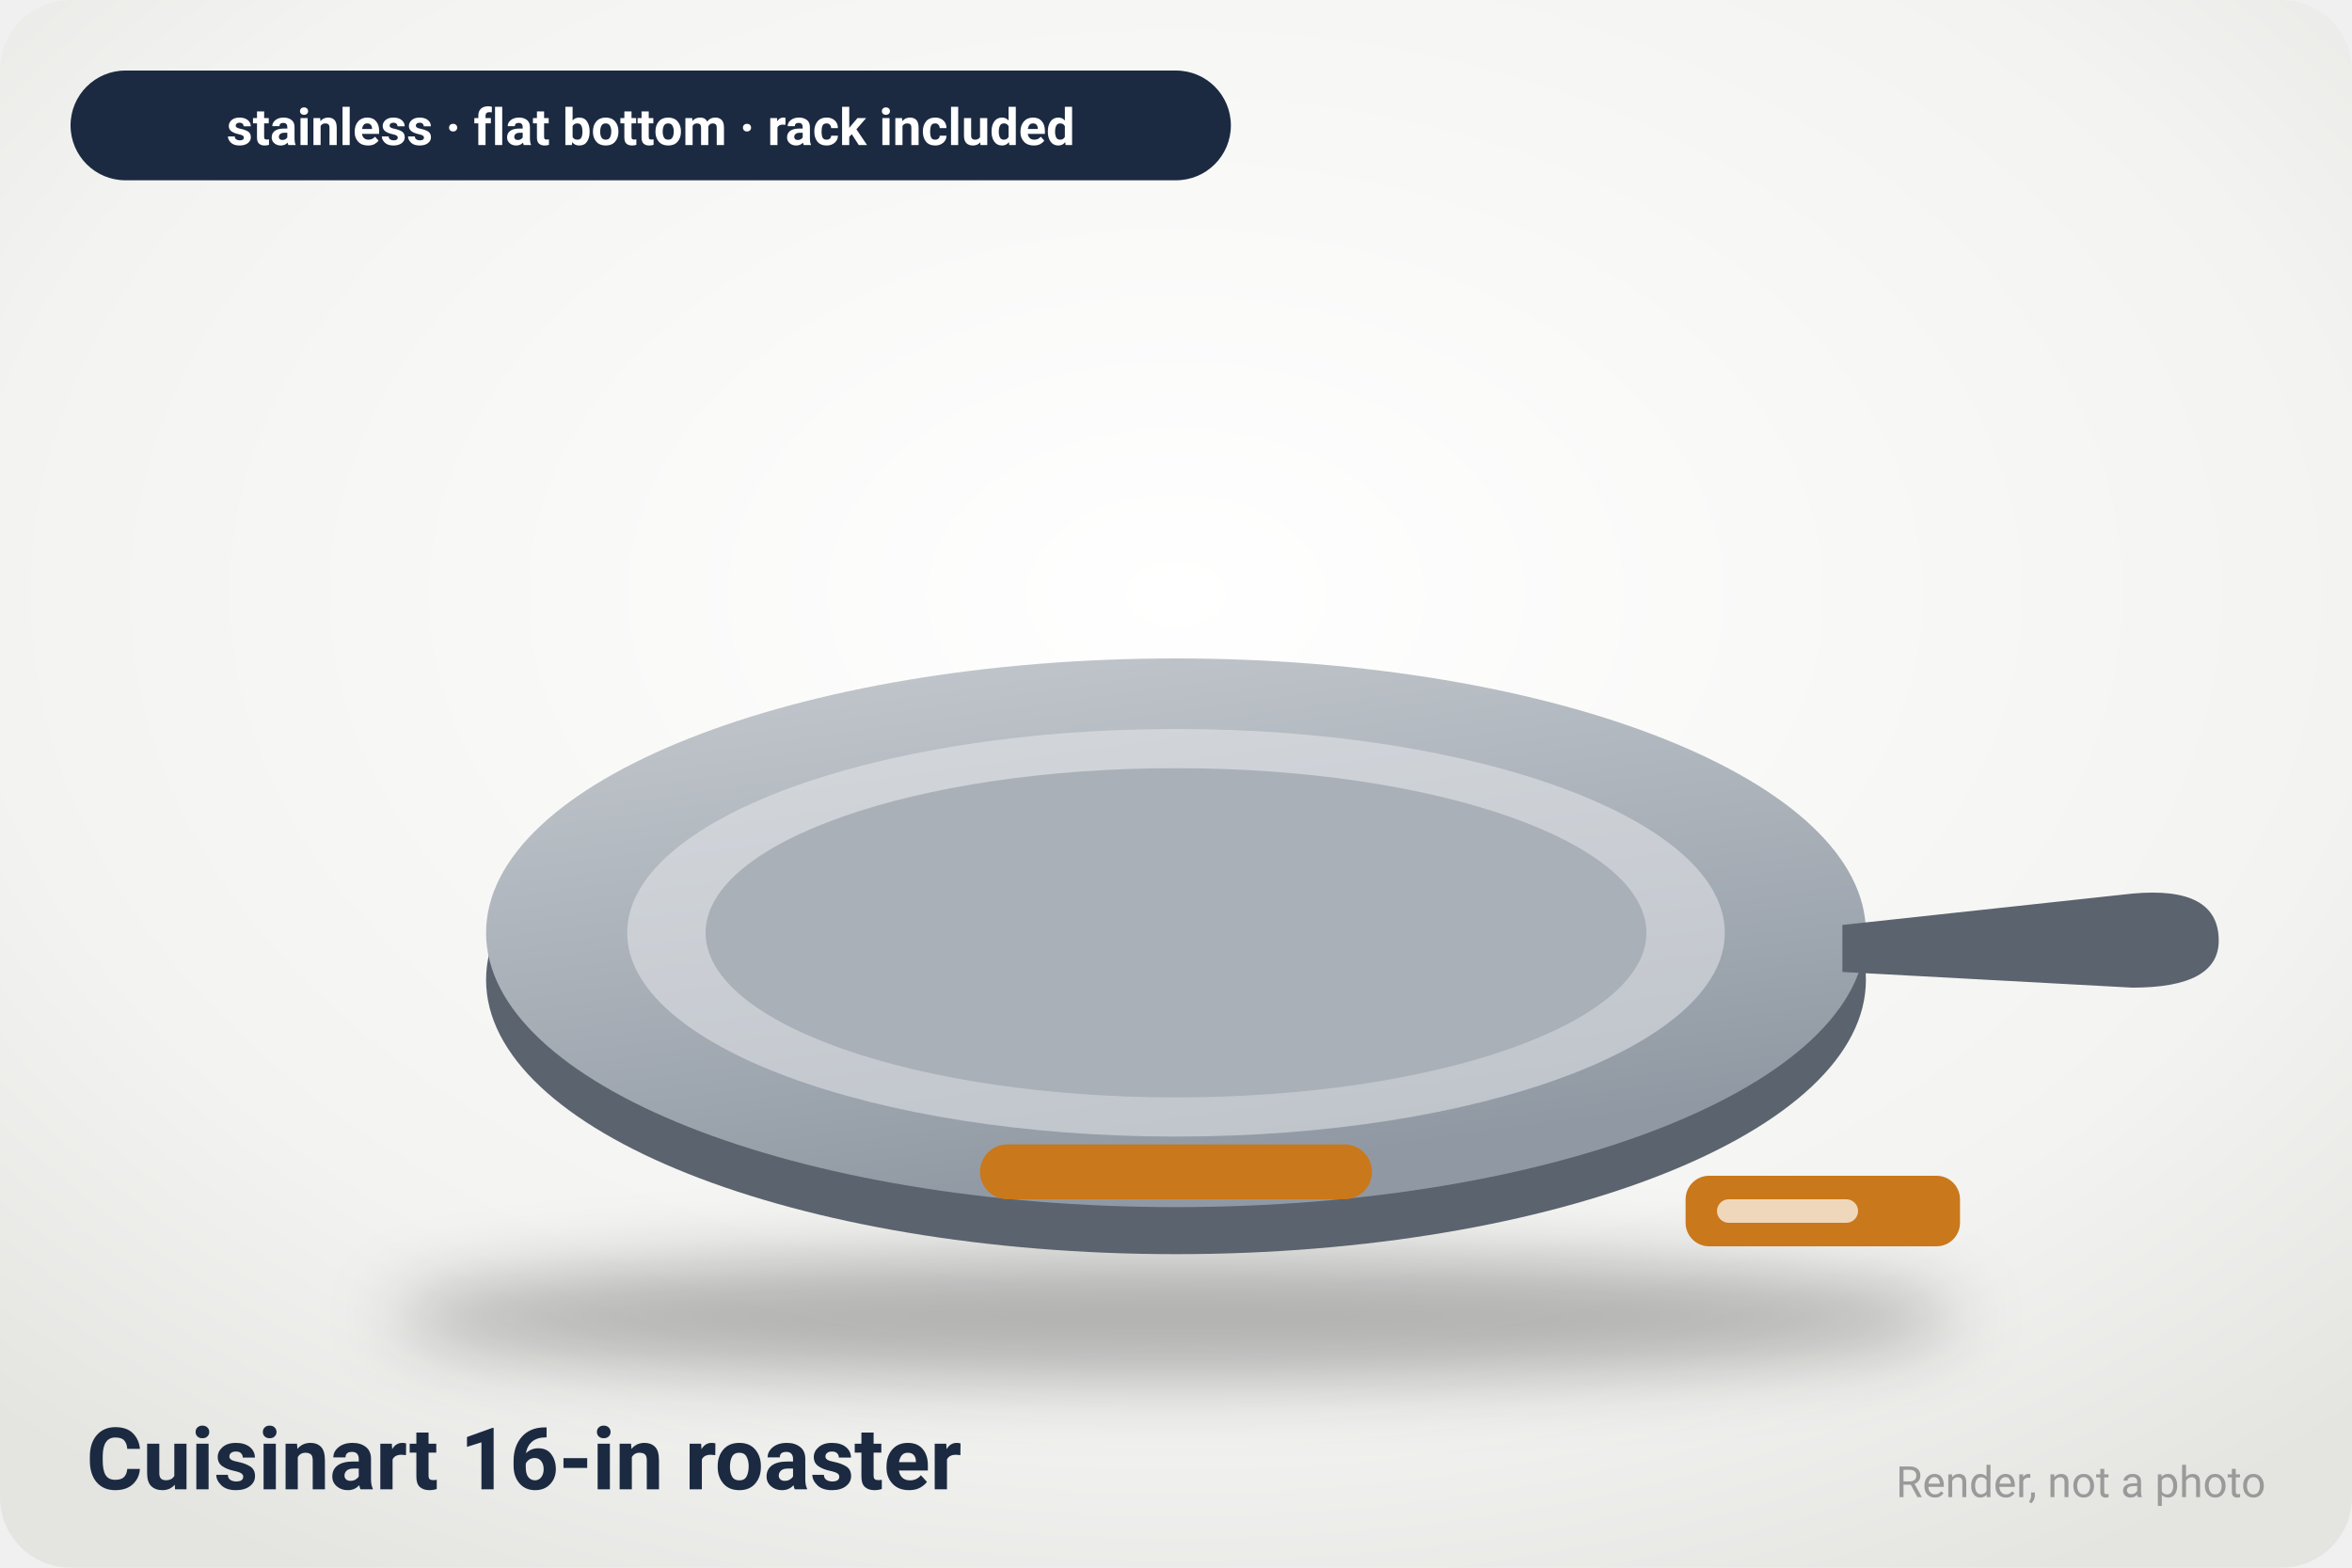
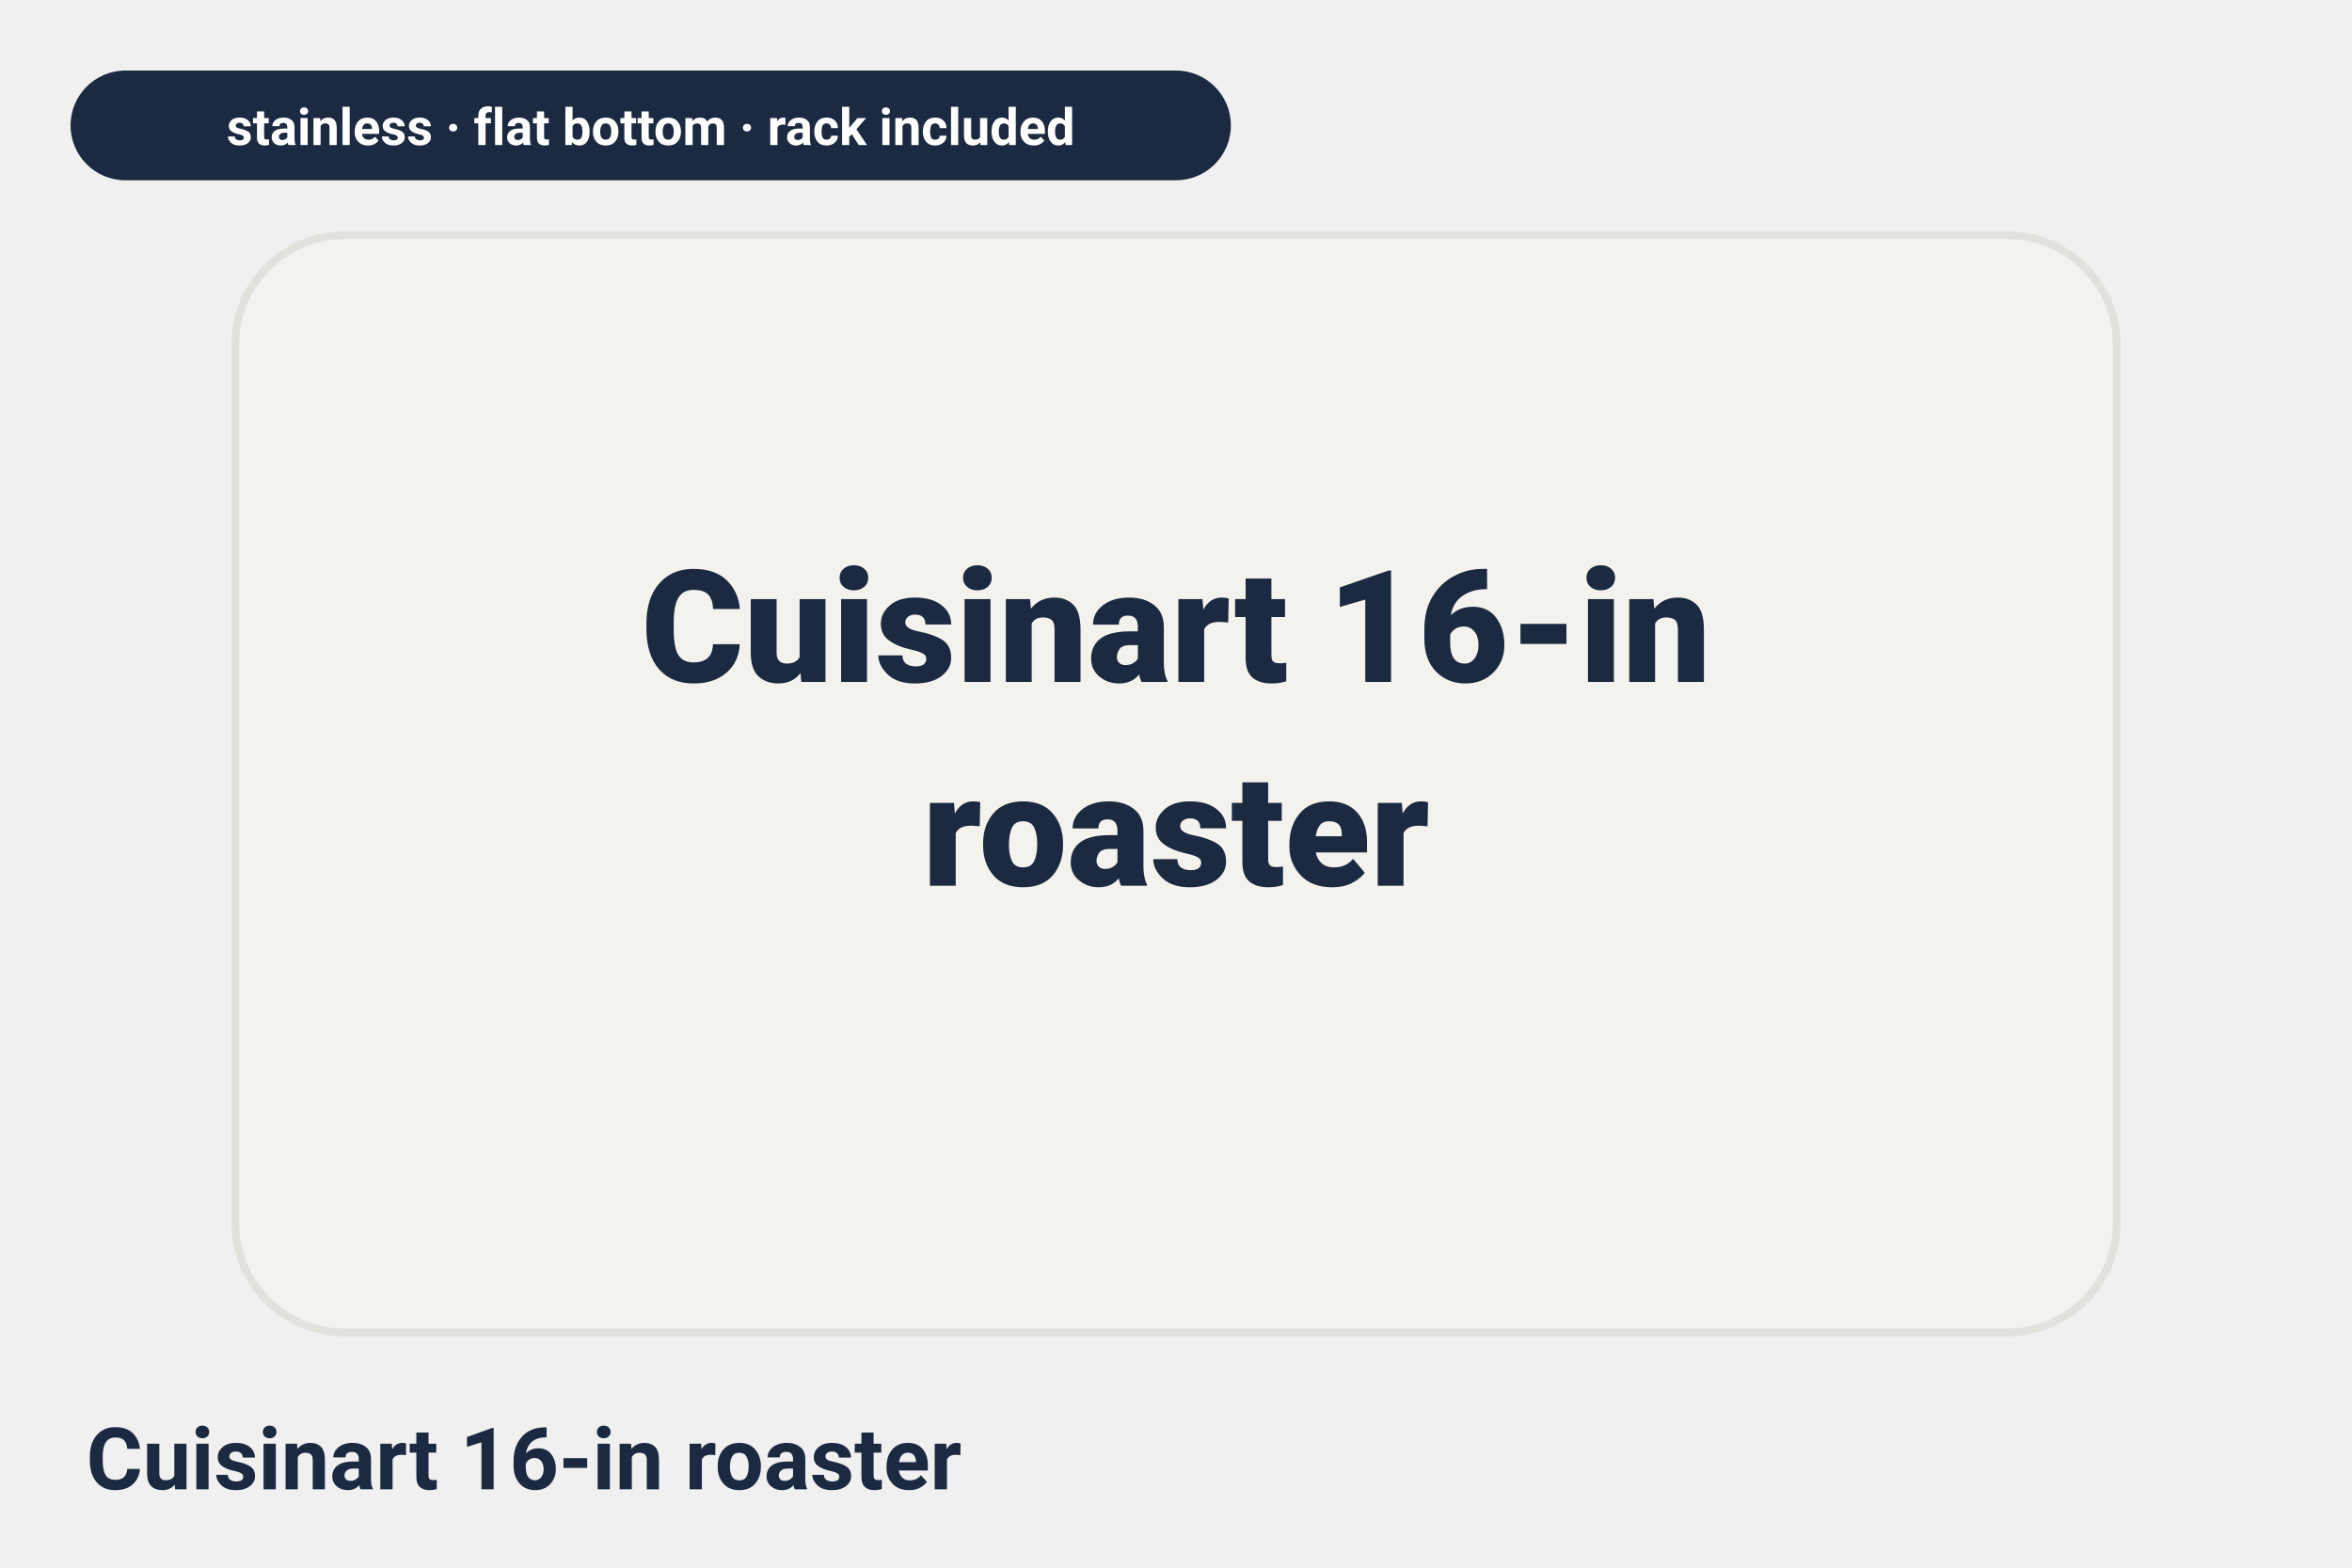
<svg xmlns="http://www.w3.org/2000/svg" viewBox="0 0 600 400" role="img" aria-label="Cuisinart MultiClad Pro Triple Ply 16-inch Roasting Pan with Rack (product render)">
-   <defs>
-     <radialGradient id="croaster-bg" cx="50%" cy="38%" r="72%">
-       <stop offset="0" stop-color="#ffffff" />
-       <stop offset="0.7" stop-color="#f3f3f1" />
-       <stop offset="1" stop-color="#e4e4e1" />
-     </radialGradient>
-     <filter id="croaster-blur" x="-30%" y="-80%" width="160%" height="300%">
-       <feGaussianBlur stdDeviation="9" />
-     </filter>
-     <filter id="croaster-soft" x="-20%" y="-20%" width="140%" height="140%">
-       <feGaussianBlur stdDeviation="2.2" />
-     </filter>
-     <filter id="croaster-glow" x="-50%" y="-50%" width="200%" height="200%">
-       <feGaussianBlur stdDeviation="5" />
-     </filter>
-     <linearGradient id="croaster-front" x1="0" y1="0" x2="0.35" y2="1">
-       <stop offset="0" stop-color="#c5cacf" />
-       <stop offset="0.55" stop-color="#A9B0B8" />
-       <stop offset="1" stop-color="#9099a3" />
-     </linearGradient>
-     <linearGradient id="croaster-side" x1="0" y1="0" x2="1" y2="1">
-       <stop offset="0" stop-color="#98a1aa" />
-       <stop offset="1" stop-color="#727d89" />
-     </linearGradient>
-     <linearGradient id="croaster-top" x1="0" y1="0" x2="1" y2="1">
-       <stop offset="0" stop-color="#eceeef" />
-       <stop offset="1" stop-color="#babfc6" />
-     </linearGradient>
-     <radialGradient id="croaster-dome" cx="38%" cy="32%" r="75%">
-       <stop offset="0" stop-color="#e6e8eb" />
-       <stop offset="0.6" stop-color="#A9B0B8" />
-       <stop offset="1" stop-color="#828c98" />
-     </radialGradient>
-     <linearGradient id="croaster-gloss" x1="0" y1="0" x2="1" y2="1">
-       <stop offset="0" stop-color="#ffffff" stop-opacity="0.55" />
-       <stop offset="0.5" stop-color="#ffffff" stop-opacity="0.05" />
-       <stop offset="1" stop-color="#ffffff" stop-opacity="0" />
-     </linearGradient>
-     <linearGradient id="croaster-screen" x1="0" y1="0" x2="1" y2="1">
-       <stop offset="0" stop-color="#1d2a3a" />
-       <stop offset="1" stop-color="#060a10" />
-     </linearGradient>
-     <linearGradient id="croaster-metal" x1="0" y1="0" x2="1" y2="0">
-       <stop offset="0" stop-color="#d9d9d6" />
-       <stop offset="0.35" stop-color="#f4f4f2" />
-       <stop offset="0.65" stop-color="#bdbdb9" />
-       <stop offset="1" stop-color="#e6e6e3" />
-     </linearGradient>
-     <linearGradient id="croaster-accent" x1="0" y1="0" x2="0" y2="1">
-       <stop offset="0" stop-color="#e79e4a" />
-       <stop offset="1" stop-color="#935814" />
-     </linearGradient>
-     <linearGradient id="croaster-lens" x1="0" y1="0" x2="1" y2="1">
-       <stop offset="0" stop-color="#5a6470" />
-       <stop offset="0.45" stop-color="#1c2129" />
-       <stop offset="0.55" stop-color="#2b323c" />
-       <stop offset="1" stop-color="#0c0f14" />
-     </linearGradient>
-   </defs>
-   <rect width="600" height="400" rx="18" fill="url(#croaster-bg)" />
-   <ellipse cx="300" cy="336" rx="200" ry="16" fill="#000" opacity="0.28" filter="url(#croaster-blur)" />
-   <ellipse cx="300" cy="250" rx="176" ry="70" fill="#5a636e" />
-   <ellipse cx="300" cy="238" rx="176" ry="70" fill="url(#croaster-front)" />
-   <ellipse cx="300" cy="238" rx="140" ry="52" fill="#e6e8eb" opacity="0.55" />
-   <ellipse cx="300" cy="238" rx="120" ry="42" fill="#A9B0B8" />
-   <path d="M 470 236 l 74 -8 q 22 -2 22 12 q 0 12 -22 12 l -74 -4 z" fill="#5a636e" />
-   <rect x="250" y="292" width="100" height="14" rx="7" fill="#C9781B" />
-   <rect x="430" y="300" width="70" height="18" rx="6" fill="#C9781B" />
-   <rect x="438" y="306" width="36" height="6" rx="3" fill="#fff" opacity="0.7" />
+   <rect x="60" y="60" width="480" height="280" rx="28" fill="#F4F2EC" />
+   <rect x="60" y="60" width="480" height="280" rx="28" fill="none" stroke="#E3E1DB" stroke-width="2" />
+   <g font-family="-apple-system,Segoe UI,Roboto,Helvetica,Arial,sans-serif">
+     <text x="300" y="174" text-anchor="middle" font-size="40" font-weight="800" fill="#1B2A41">Cuisinart 16-in</text>
+     <text x="300" y="226" text-anchor="middle" font-size="40" font-weight="800" fill="#1B2A41">roaster</text>
+   </g>
  <g font-family="-apple-system,Segoe UI,Roboto,Helvetica,Arial,sans-serif">
    <rect x="18" y="18" width="296" height="28" rx="14" fill="#1B2A41" />
    <text x="166.0" y="37" text-anchor="middle" font-size="13" font-weight="700" fill="#fff">stainless · flat bottom · rack included</text>
    <text x="22" y="380" font-size="22" font-weight="700" fill="#1B2A41">Cuisinart 16-in roaster</text>
-     <text x="578" y="382" text-anchor="end" font-size="11" fill="#9a9a9a">Render, not a photo</text>
+     <text x="578" y="382" text-anchor="end" font-size="11" fill="#9a9a9a" />
  </g>
</svg>
